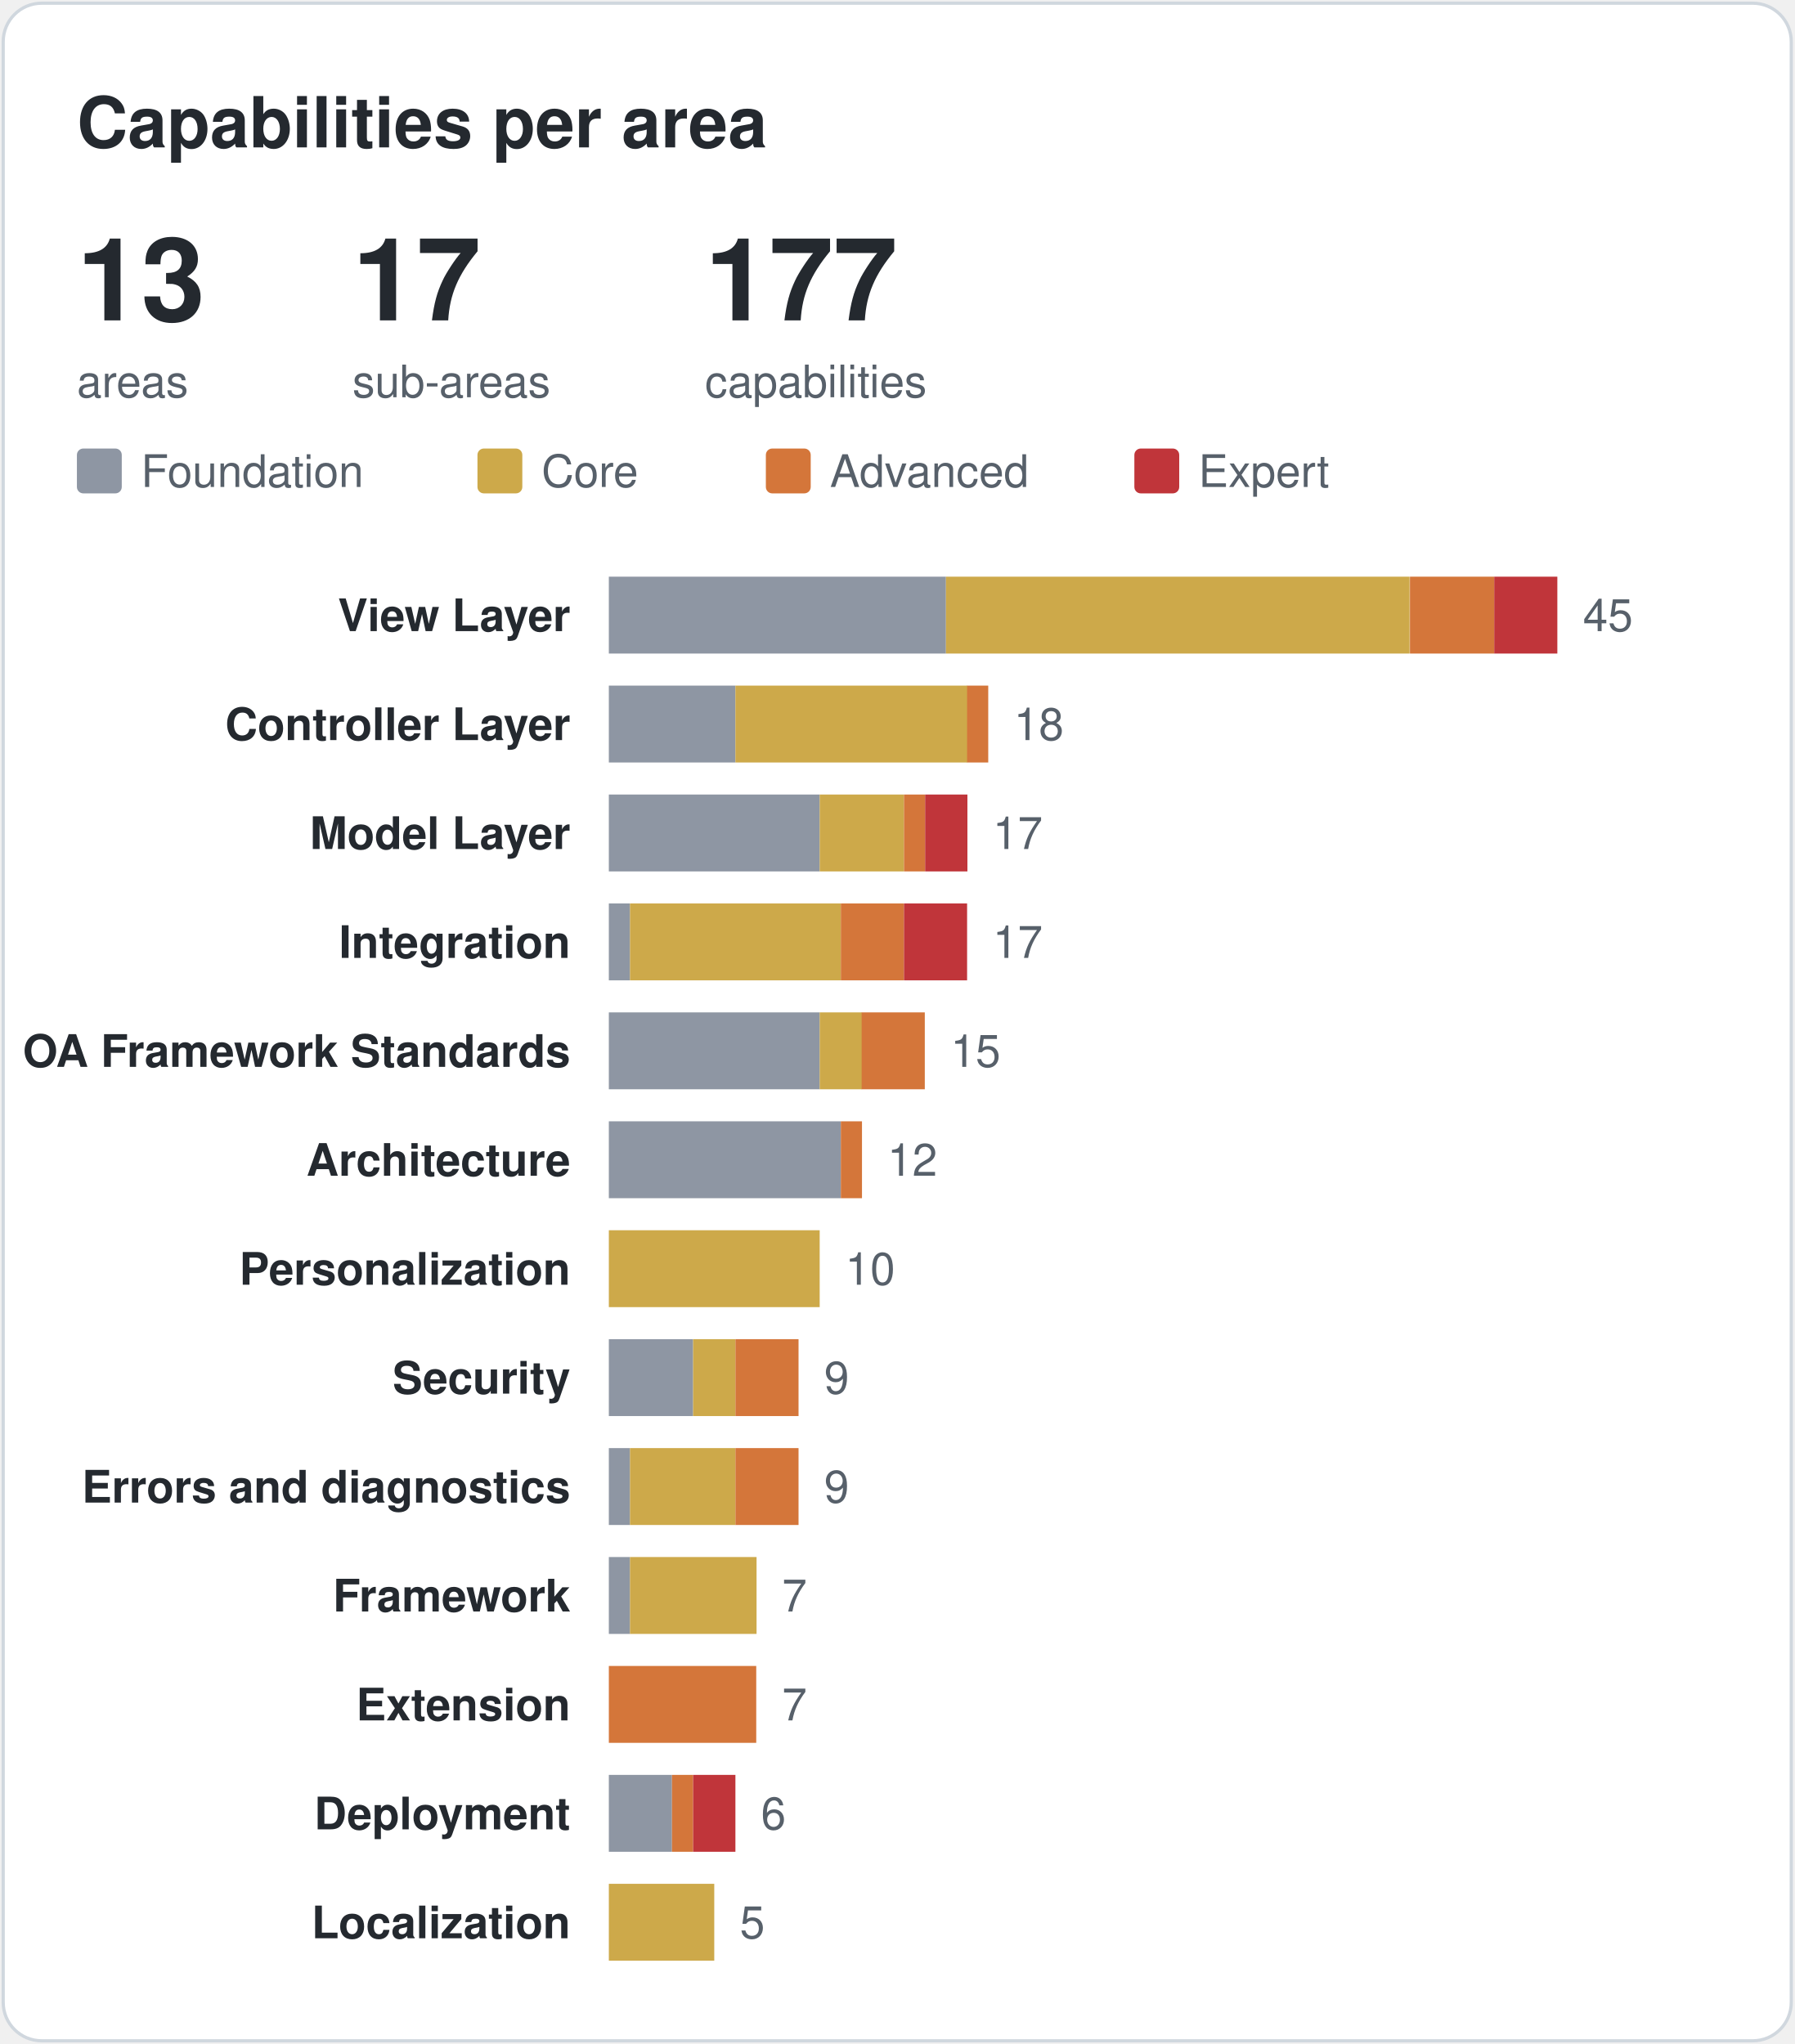
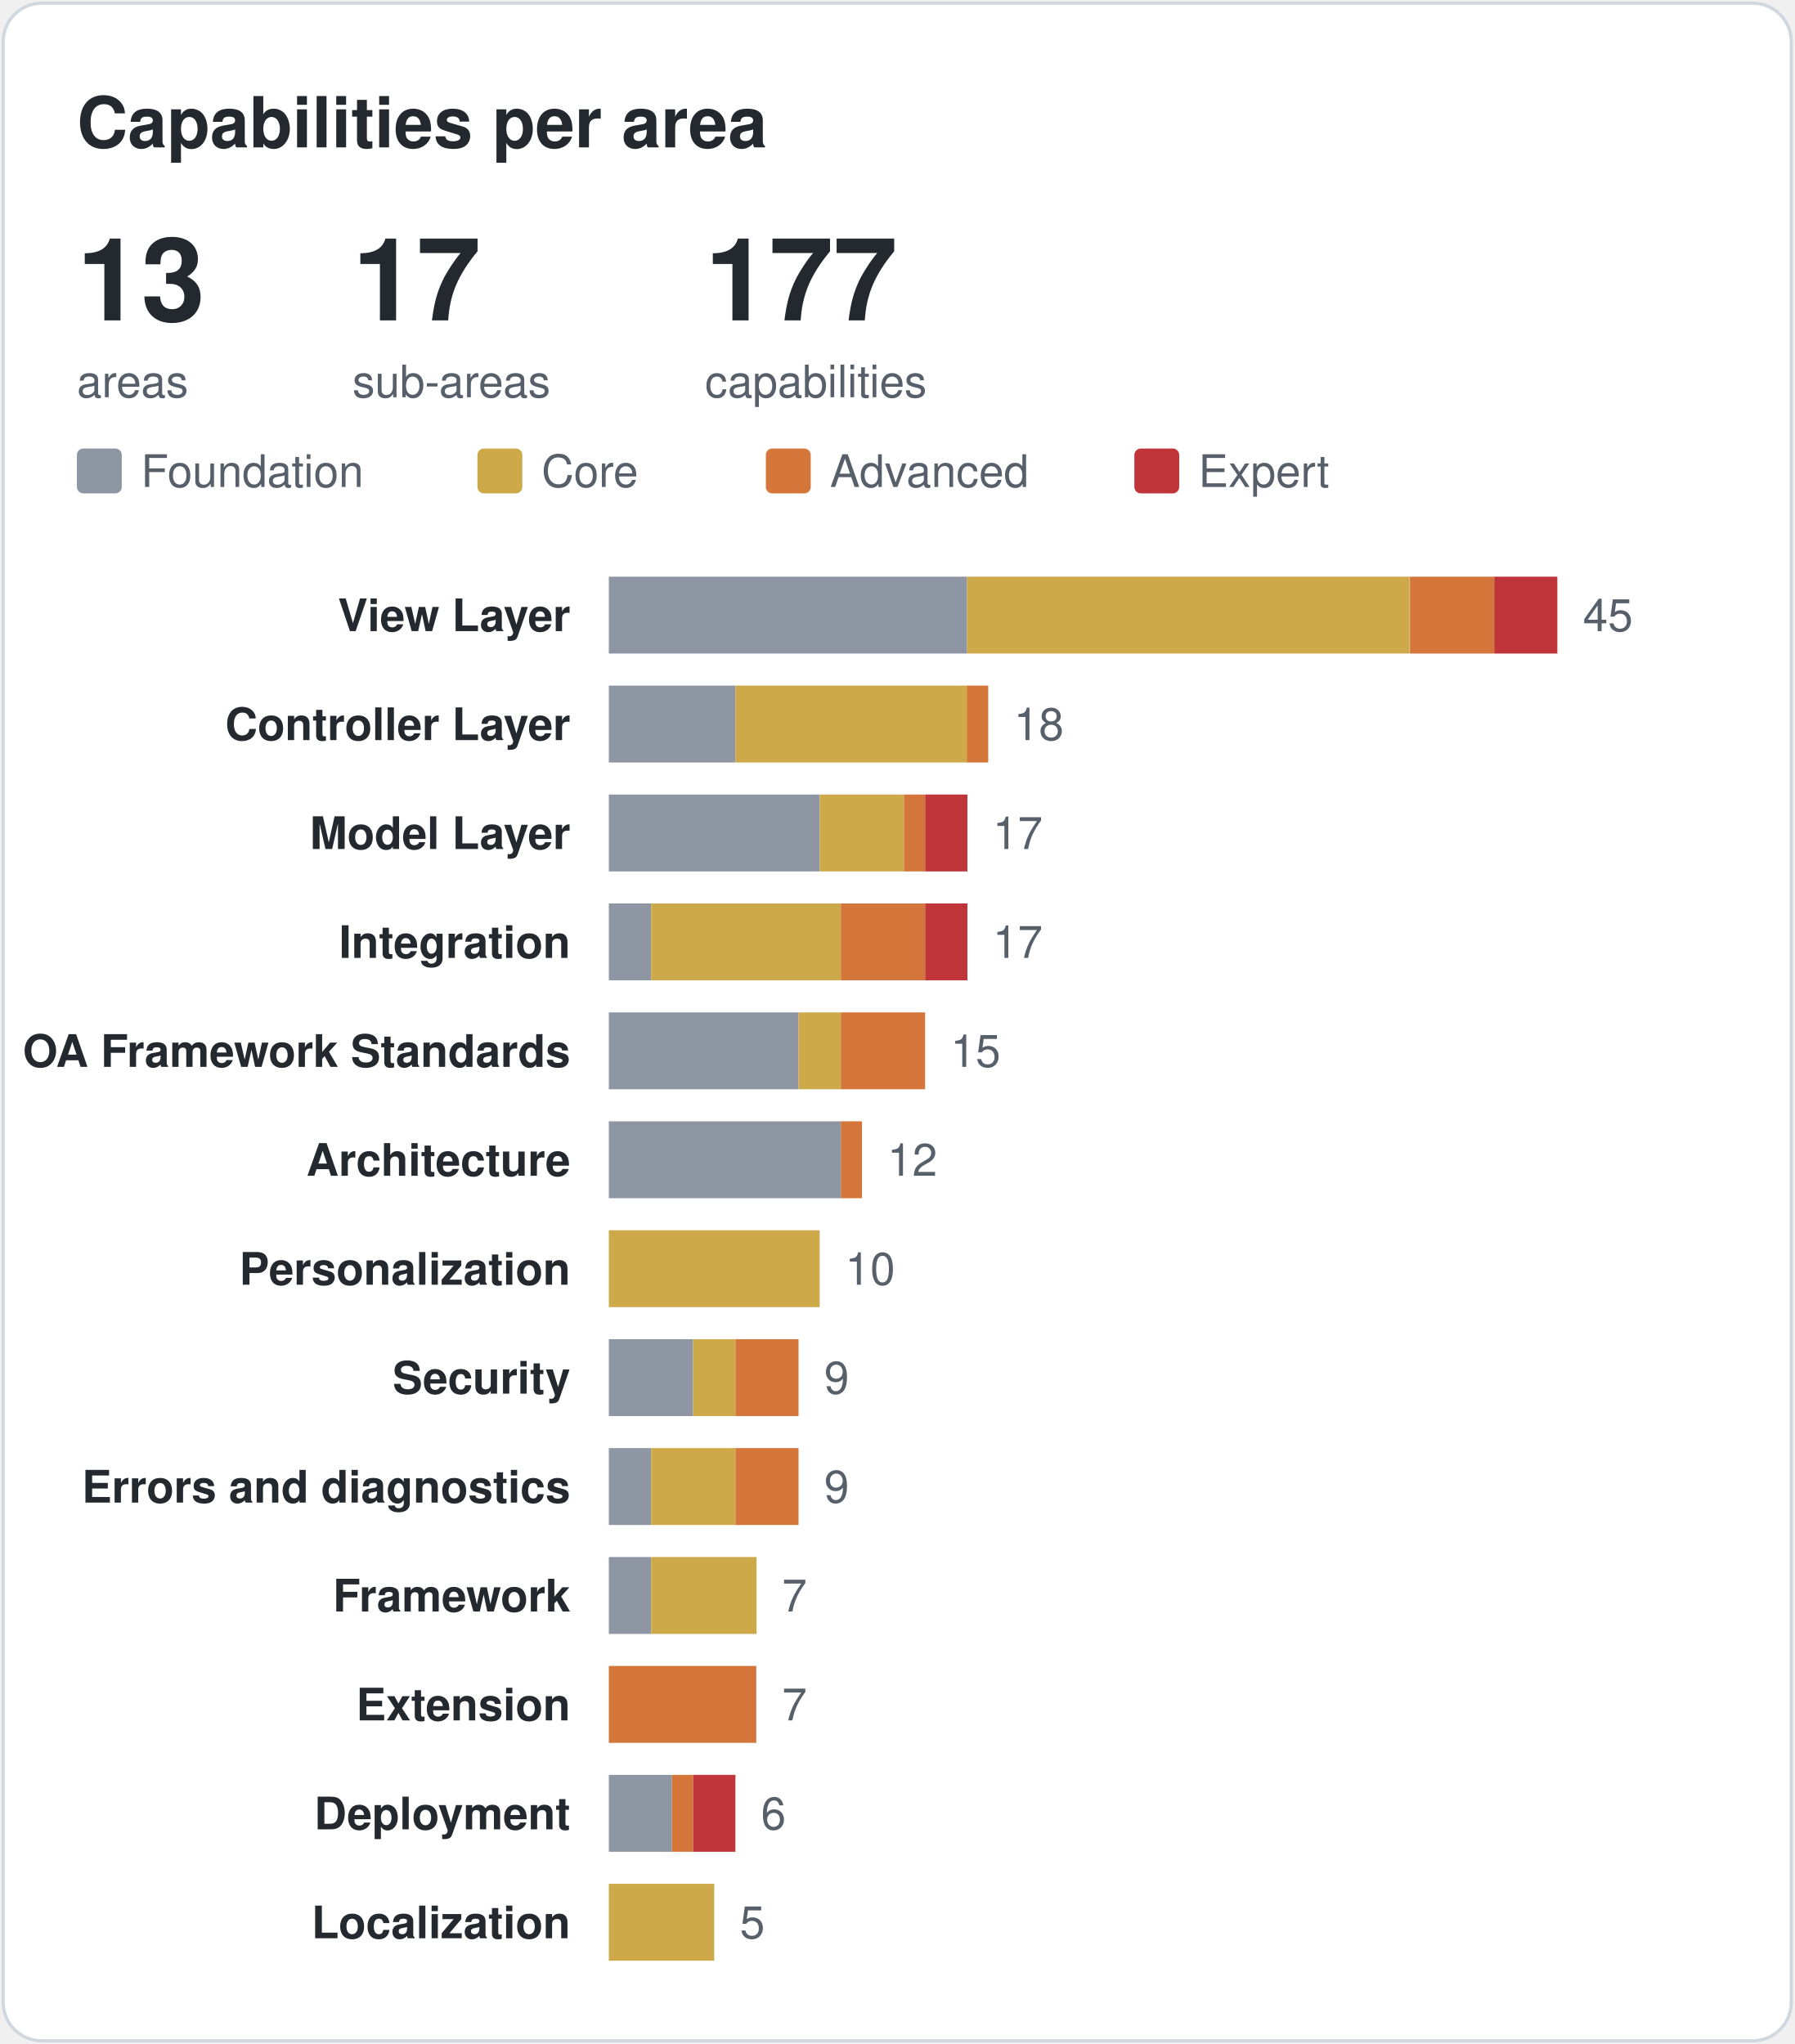
<svg xmlns="http://www.w3.org/2000/svg" width="560" height="638" viewBox="0 0 560 638" font-family="-apple-system,'Segoe UI',Helvetica,Arial,sans-serif">
  <rect x="1" y="1" width="558" height="636" rx="12" fill="#ffffff" stroke="#d0d7de" />
  <text x="24" y="46" font-size="22" font-weight="700" fill="#24292f" text-anchor="start">Capabilities per area</text>
  <text x="24" y="100" font-size="36" font-weight="700" fill="#24292f" text-anchor="start">13</text>
  <text x="24" y="124" font-size="14" font-weight="400" fill="#57606a" text-anchor="start">areas</text>
  <text x="110" y="100" font-size="36" font-weight="700" fill="#24292f" text-anchor="start">17</text>
  <text x="110" y="124" font-size="14" font-weight="400" fill="#57606a" text-anchor="start">sub-areas</text>
  <text x="220" y="100" font-size="36" font-weight="700" fill="#24292f" text-anchor="start">177</text>
  <text x="220" y="124" font-size="14" font-weight="400" fill="#57606a" text-anchor="start">capabilities</text>
  <rect x="24" y="140" width="14" height="14" rx="2" fill="#8E96A3" />
  <text x="44" y="152" font-size="14" font-weight="400" fill="#57606a" text-anchor="start">Foundation</text>
  <rect x="149" y="140" width="14" height="14" rx="2" fill="#CDA94A" />
  <text x="169" y="152" font-size="14" font-weight="400" fill="#57606a" text-anchor="start">Core</text>
  <rect x="239" y="140" width="14" height="14" rx="2" fill="#D4763A" />
  <text x="259" y="152" font-size="14" font-weight="400" fill="#57606a" text-anchor="start">Advanced</text>
  <rect x="354" y="140" width="14" height="14" rx="2" fill="#C0353A" />
  <text x="374" y="152" font-size="14" font-weight="400" fill="#57606a" text-anchor="start">Expert</text>
  <text x="178" y="197" font-size="14" font-weight="600" fill="#24292f" text-anchor="end">View Layer</text>
-   <rect x="190.0" y="180" width="105.2" height="24" fill="#8E96A3" />
-   <rect x="295.2" y="180" width="144.7" height="24" fill="#CDA94A" />
+   <rect x="190.0" y="180" width="111.8" height="24" fill="#8E96A3" />
+   <rect x="301.8" y="180" width="138.1" height="24" fill="#CDA94A" />
  <rect x="440.0" y="180" width="26.3" height="24" fill="#D4763A" />
  <rect x="466.3" y="180" width="19.7" height="24" fill="#C0353A" />
  <text x="494.0" y="197" font-size="14" font-weight="400" fill="#57606a" text-anchor="start">45</text>
  <text x="178" y="231" font-size="14" font-weight="600" fill="#24292f" text-anchor="end">Controller Layer</text>
  <rect x="190.0" y="214" width="39.5" height="24" fill="#8E96A3" />
  <rect x="229.5" y="214" width="72.4" height="24" fill="#CDA94A" />
  <rect x="301.8" y="214" width="6.6" height="24" fill="#D4763A" />
  <text x="316.4" y="231" font-size="14" font-weight="400" fill="#57606a" text-anchor="start">18</text>
  <text x="178" y="265" font-size="14" font-weight="600" fill="#24292f" text-anchor="end">Model Layer</text>
  <rect x="190.0" y="248" width="65.8" height="24" fill="#8E96A3" />
  <rect x="255.8" y="248" width="26.3" height="24" fill="#CDA94A" />
  <rect x="282.1" y="248" width="6.6" height="24" fill="#D4763A" />
  <rect x="288.7" y="248" width="13.2" height="24" fill="#C0353A" />
  <text x="309.822" y="265" font-size="14" font-weight="400" fill="#57606a" text-anchor="start">17</text>
  <text x="178" y="299" font-size="14" font-weight="600" fill="#24292f" text-anchor="end">Integration</text>
-   <rect x="190.0" y="282" width="6.6" height="24" fill="#8E96A3" />
-   <rect x="196.6" y="282" width="65.8" height="24" fill="#CDA94A" />
-   <rect x="262.4" y="282" width="19.7" height="24" fill="#D4763A" />
-   <rect x="282.1" y="282" width="19.7" height="24" fill="#C0353A" />
+   <rect x="190.0" y="282" width="13.2" height="24" fill="#8E96A3" />
+   <rect x="203.2" y="282" width="59.2" height="24" fill="#CDA94A" />
+   <rect x="262.4" y="282" width="26.3" height="24" fill="#D4763A" />
+   <rect x="288.7" y="282" width="13.2" height="24" fill="#C0353A" />
  <text x="309.822" y="299" font-size="14" font-weight="400" fill="#57606a" text-anchor="start">17</text>
  <text x="178" y="333" font-size="14" font-weight="600" fill="#24292f" text-anchor="end">OA Framework Standards</text>
-   <rect x="190.0" y="316" width="65.8" height="24" fill="#8E96A3" />
-   <rect x="255.8" y="316" width="13.2" height="24" fill="#CDA94A" />
-   <rect x="268.9" y="316" width="19.7" height="24" fill="#D4763A" />
+   <rect x="190.0" y="316" width="59.2" height="24" fill="#8E96A3" />
+   <rect x="249.2" y="316" width="13.2" height="24" fill="#CDA94A" />
+   <rect x="262.4" y="316" width="26.3" height="24" fill="#D4763A" />
  <text x="296.667" y="333" font-size="14" font-weight="400" fill="#57606a" text-anchor="start">15</text>
  <text x="178" y="367" font-size="14" font-weight="600" fill="#24292f" text-anchor="end">Architecture</text>
  <rect x="190.0" y="350" width="72.4" height="24" fill="#8E96A3" />
  <rect x="262.4" y="350" width="6.6" height="24" fill="#D4763A" />
  <text x="276.933" y="367" font-size="14" font-weight="400" fill="#57606a" text-anchor="start">12</text>
  <text x="178" y="401" font-size="14" font-weight="600" fill="#24292f" text-anchor="end">Personalization</text>
  <rect x="190.0" y="384" width="65.8" height="24" fill="#CDA94A" />
  <text x="263.778" y="401" font-size="14" font-weight="400" fill="#57606a" text-anchor="start">10</text>
  <text x="178" y="435" font-size="14" font-weight="600" fill="#24292f" text-anchor="end">Security</text>
  <rect x="190.0" y="418" width="26.3" height="24" fill="#8E96A3" />
  <rect x="216.3" y="418" width="13.2" height="24" fill="#CDA94A" />
  <rect x="229.5" y="418" width="19.7" height="24" fill="#D4763A" />
  <text x="257.2" y="435" font-size="14" font-weight="400" fill="#57606a" text-anchor="start">9</text>
  <text x="178" y="469" font-size="14" font-weight="600" fill="#24292f" text-anchor="end">Errors and diagnostics</text>
-   <rect x="190.0" y="452" width="6.6" height="24" fill="#8E96A3" />
-   <rect x="196.6" y="452" width="32.9" height="24" fill="#CDA94A" />
+   <rect x="190.0" y="452" width="13.2" height="24" fill="#8E96A3" />
+   <rect x="203.2" y="452" width="26.3" height="24" fill="#CDA94A" />
  <rect x="229.5" y="452" width="19.7" height="24" fill="#D4763A" />
  <text x="257.2" y="469" font-size="14" font-weight="400" fill="#57606a" text-anchor="start">9</text>
  <text x="178" y="503" font-size="14" font-weight="600" fill="#24292f" text-anchor="end">Framework</text>
-   <rect x="190.0" y="486" width="6.6" height="24" fill="#8E96A3" />
-   <rect x="196.6" y="486" width="39.5" height="24" fill="#CDA94A" />
+   <rect x="190.0" y="486" width="13.2" height="24" fill="#8E96A3" />
+   <rect x="203.2" y="486" width="32.9" height="24" fill="#CDA94A" />
  <text x="244.044" y="503" font-size="14" font-weight="400" fill="#57606a" text-anchor="start">7</text>
  <text x="178" y="537" font-size="14" font-weight="600" fill="#24292f" text-anchor="end">Extension</text>
  <rect x="190.0" y="520" width="46.0" height="24" fill="#D4763A" />
  <text x="244.044" y="537" font-size="14" font-weight="400" fill="#57606a" text-anchor="start">7</text>
  <text x="178" y="571" font-size="14" font-weight="600" fill="#24292f" text-anchor="end">Deployment</text>
  <rect x="190.0" y="554" width="19.7" height="24" fill="#8E96A3" />
  <rect x="209.7" y="554" width="6.6" height="24" fill="#D4763A" />
  <rect x="216.3" y="554" width="13.2" height="24" fill="#C0353A" />
  <text x="237.467" y="571" font-size="14" font-weight="400" fill="#57606a" text-anchor="start">6</text>
  <text x="178" y="605" font-size="14" font-weight="600" fill="#24292f" text-anchor="end">Localization</text>
  <rect x="190.0" y="588" width="32.9" height="24" fill="#CDA94A" />
  <text x="230.889" y="605" font-size="14" font-weight="400" fill="#57606a" text-anchor="start">5</text>
</svg>
